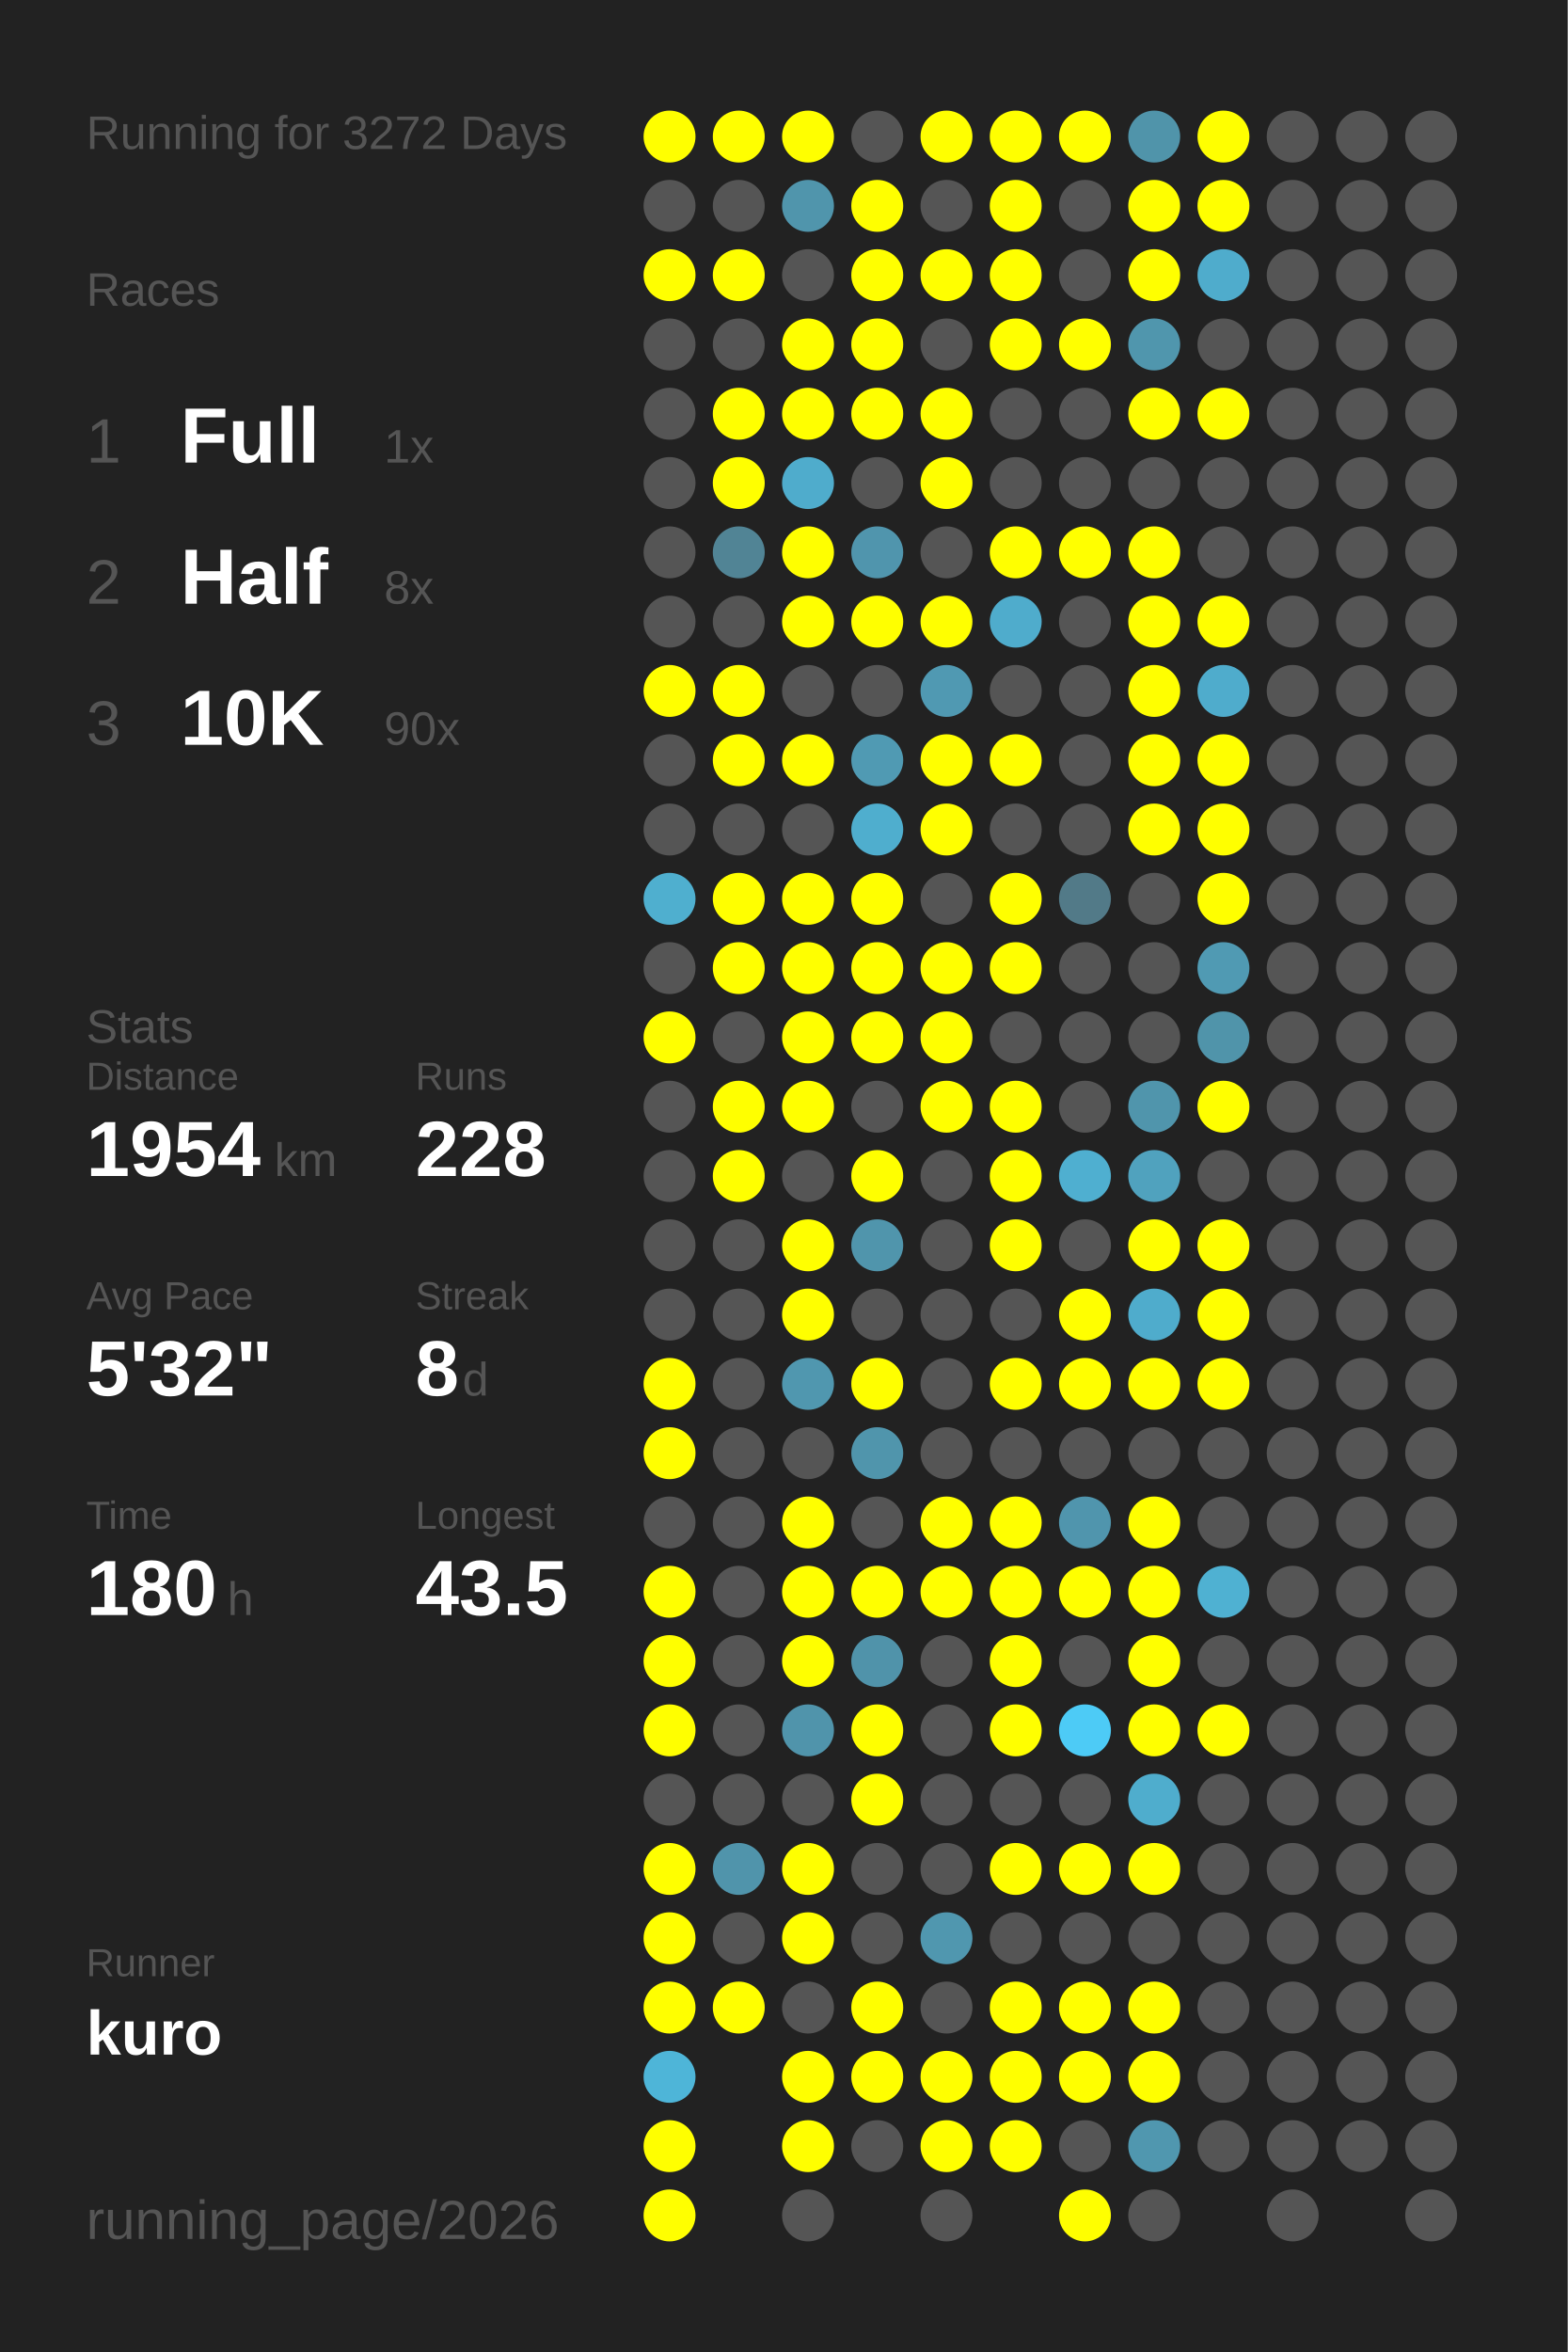
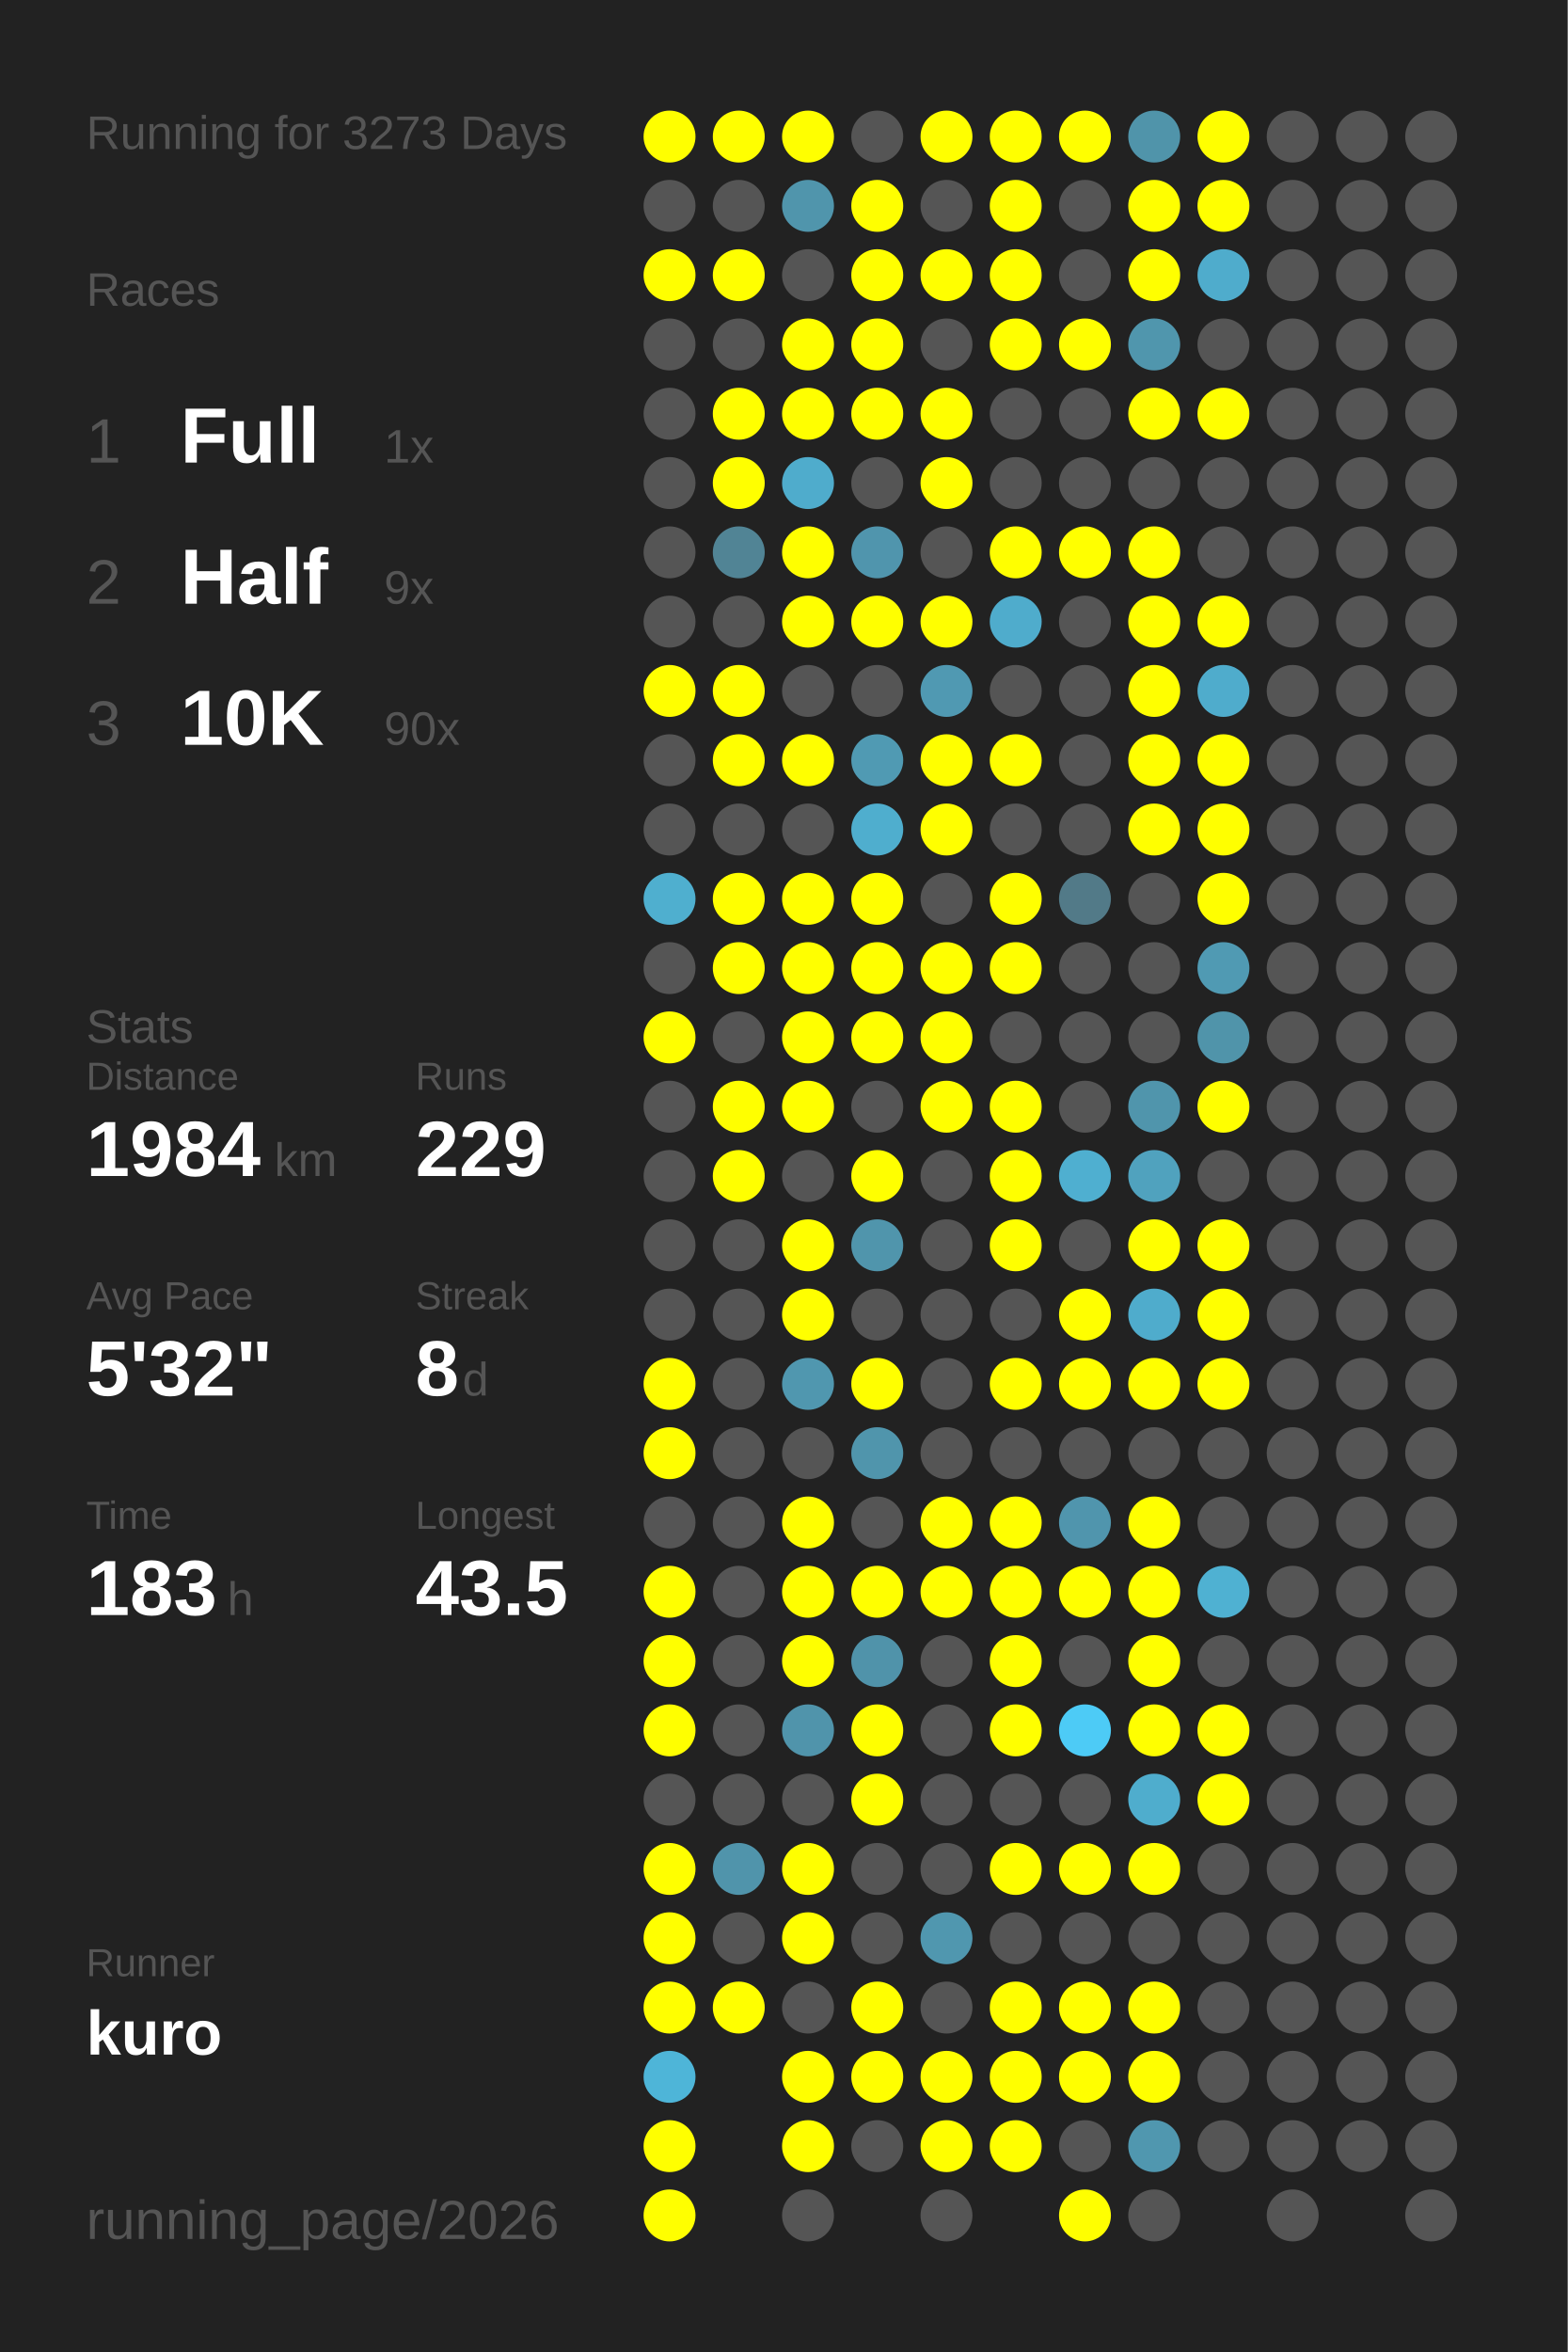
<svg xmlns="http://www.w3.org/2000/svg" baseProfile="full" height="300mm" version="1.1" viewBox="0,0,200,300" width="200mm">
  <defs />
  <rect fill="#222222" height="300" width="200" x="0" y="0" />
-   <text fill="#555555" style="font-size:6px; font-family:Arial;" x="11" y="19">Running for 3272 Days</text>
+   <text fill="#555555" style="font-size:6px; font-family:Arial;" x="11" y="19">Running for 3273 Days</text>
  <text fill="#555555" style="font-size:6px; font-family:Arial;" x="11" y="39">Races</text>
  <text fill="#555555" style="font-size:8px; font-family:Arial;" x="11" y="59">1</text>
  <text fill="#FFFFFF" style="font-size:10px; font-family:Arial; font-weight:bold;" x="23" y="59">Full</text>
  <text fill="#555555" style="font-size:6px; font-family:Arial;" x="49" y="59">1x</text>
  <text fill="#555555" style="font-size:8px; font-family:Arial;" x="11" y="77">2</text>
  <text fill="#FFFFFF" style="font-size:10px; font-family:Arial; font-weight:bold;" x="23" y="77">Half</text>
-   <text fill="#555555" style="font-size:6px; font-family:Arial;" x="49" y="77">8x</text>
+   <text fill="#555555" style="font-size:6px; font-family:Arial;" x="49" y="77">9x</text>
  <text fill="#555555" style="font-size:8px; font-family:Arial;" x="11" y="95">3</text>
  <text fill="#FFFFFF" style="font-size:10px; font-family:Arial; font-weight:bold;" x="23" y="95">10K</text>
  <text fill="#555555" style="font-size:6px; font-family:Arial;" x="49" y="95">90x</text>
  <text fill="#555555" style="font-size:6px; font-family:Arial;" x="11" y="133">Stats</text>
  <text fill="#555555" style="font-size:5px; font-family:Arial;" x="11" y="139">Distance</text>
-   <text fill="#FFFFFF" style="font-size:10px; font-family:Arial; font-weight:bold;" x="11" y="150">1954</text>
+   <text fill="#FFFFFF" style="font-size:10px; font-family:Arial; font-weight:bold;" x="11" y="150">1984</text>
  <text fill="#555555" style="font-size:6px; font-family:Arial;" x="35" y="150">km</text>
  <text fill="#555555" style="font-size:5px; font-family:Arial;" x="53" y="139">Runs</text>
-   <text fill="#FFFFFF" style="font-size:10px; font-family:Arial; font-weight:bold;" x="53" y="150">228</text>
+   <text fill="#FFFFFF" style="font-size:10px; font-family:Arial; font-weight:bold;" x="53" y="150">229</text>
  <text fill="#555555" style="font-size:5px; font-family:Arial;" x="11" y="167">Avg Pace</text>
  <text fill="#FFFFFF" style="font-size:10px; font-family:Arial; font-weight:bold;" x="11" y="178">5'32"</text>
  <text fill="#555555" style="font-size:5px; font-family:Arial;" x="53" y="167">Streak</text>
  <text fill="#FFFFFF" style="font-size:10px; font-family:Arial; font-weight:bold;" x="53" y="178">8</text>
  <text fill="#555555" style="font-size:6px; font-family:Arial;" x="59" y="178">d</text>
  <text fill="#555555" style="font-size:5px; font-family:Arial;" x="11" y="195">Time</text>
-   <text fill="#FFFFFF" style="font-size:10px; font-family:Arial; font-weight:bold;" x="11" y="206">180</text>
+   <text fill="#FFFFFF" style="font-size:10px; font-family:Arial; font-weight:bold;" x="11" y="206">183</text>
  <text fill="#555555" style="font-size:6px; font-family:Arial;" x="29" y="206">h</text>
  <text fill="#555555" style="font-size:5px; font-family:Arial;" x="53" y="195">Longest</text>
  <text fill="#FFFFFF" style="font-size:10px; font-family:Arial; font-weight:bold;" x="53" y="206">43.5</text>
  <text fill="#555555" style="font-size:5px; font-family:Arial;" x="11" y="252.065">Runner</text>
  <text fill="#FFFFFF" style="font-size:8px; font-family:Arial; font-weight:bold;" x="11" y="262.065">kuro</text>
  <text fill="#555555" style="font-size:7px; font-family:Arial;" x="11" y="285.581">running_page/2026</text>
  <circle cx="85.417" cy="17.419" fill="#FFFF00" r="3.312" />
  <circle cx="85.417" cy="26.258" fill="#555555" r="3.312" />
  <circle cx="85.417" cy="35.097" fill="#FFFF00" r="3.312" />
  <circle cx="85.417" cy="43.935" fill="#555555" r="3.312" />
  <circle cx="85.417" cy="52.774" fill="#555555" r="3.312" />
  <circle cx="85.417" cy="61.613" fill="#555555" r="3.312" />
  <circle cx="85.417" cy="70.452" fill="#555555" r="3.312" />
  <circle cx="85.417" cy="79.29" fill="#555555" r="3.312" />
  <circle cx="85.417" cy="88.129" fill="#FFFF00" r="3.312" />
  <circle cx="85.417" cy="96.968" fill="#555555" r="3.312" />
  <circle cx="85.417" cy="105.806" fill="#555555" r="3.312" />
  <circle cx="85.417" cy="114.645" fill="#4fafcf" r="3.312" />
  <circle cx="85.417" cy="123.484" fill="#555555" r="3.312" />
  <circle cx="85.417" cy="132.323" fill="#FFFF00" r="3.312" />
  <circle cx="85.417" cy="141.161" fill="#555555" r="3.312" />
  <circle cx="85.417" cy="150" fill="#555555" r="3.312" />
  <circle cx="85.417" cy="158.839" fill="#555555" r="3.312" />
  <circle cx="85.417" cy="167.677" fill="#555555" r="3.312" />
  <circle cx="85.417" cy="176.516" fill="#FFFF00" r="3.312" />
  <circle cx="85.417" cy="185.355" fill="#FFFF00" r="3.312" />
  <circle cx="85.417" cy="194.194" fill="#555555" r="3.312" />
  <circle cx="85.417" cy="203.032" fill="#FFFF00" r="3.312" />
  <circle cx="85.417" cy="211.871" fill="#FFFF00" r="3.312" />
  <circle cx="85.417" cy="220.71" fill="#FFFF00" r="3.312" />
  <circle cx="85.417" cy="229.548" fill="#555555" r="3.312" />
  <circle cx="85.417" cy="238.387" fill="#FFFF00" r="3.312" />
  <circle cx="85.417" cy="247.226" fill="#FFFF00" r="3.312" />
  <circle cx="85.417" cy="256.065" fill="#FFFF00" r="3.312" />
  <circle cx="85.417" cy="264.903" fill="#4eb5d8" r="3.312" />
  <circle cx="85.417" cy="273.742" fill="#FFFF00" r="3.312" />
  <circle cx="85.417" cy="282.581" fill="#FFFF00" r="3.312" />
  <circle cx="94.25" cy="17.419" fill="#FFFF00" r="3.312" />
  <circle cx="94.25" cy="26.258" fill="#555555" r="3.312" />
  <circle cx="94.25" cy="35.097" fill="#FFFF00" r="3.312" />
  <circle cx="94.25" cy="43.935" fill="#555555" r="3.312" />
  <circle cx="94.25" cy="52.774" fill="#FFFF00" r="3.312" />
  <circle cx="94.25" cy="61.613" fill="#FFFF00" r="3.312" />
  <circle cx="94.25" cy="70.452" fill="#518495" r="3.312" />
  <circle cx="94.25" cy="79.29" fill="#555555" r="3.312" />
  <circle cx="94.25" cy="88.129" fill="#FFFF00" r="3.312" />
  <circle cx="94.25" cy="96.968" fill="#FFFF00" r="3.312" />
  <circle cx="94.25" cy="105.806" fill="#555555" r="3.312" />
  <circle cx="94.25" cy="114.645" fill="#FFFF00" r="3.312" />
  <circle cx="94.25" cy="123.484" fill="#FFFF00" r="3.312" />
  <circle cx="94.25" cy="132.323" fill="#555555" r="3.312" />
  <circle cx="94.25" cy="141.161" fill="#FFFF00" r="3.312" />
  <circle cx="94.25" cy="150" fill="#FFFF00" r="3.312" />
  <circle cx="94.25" cy="158.839" fill="#555555" r="3.312" />
  <circle cx="94.25" cy="167.677" fill="#555555" r="3.312" />
  <circle cx="94.25" cy="176.516" fill="#555555" r="3.312" />
  <circle cx="94.25" cy="185.355" fill="#555555" r="3.312" />
  <circle cx="94.25" cy="194.194" fill="#555555" r="3.312" />
  <circle cx="94.25" cy="203.032" fill="#555555" r="3.312" />
  <circle cx="94.25" cy="211.871" fill="#555555" r="3.312" />
  <circle cx="94.25" cy="220.71" fill="#555555" r="3.312" />
  <circle cx="94.25" cy="229.548" fill="#555555" r="3.312" />
  <circle cx="94.25" cy="238.387" fill="#5094ab" r="3.312" />
  <circle cx="94.25" cy="247.226" fill="#555555" r="3.312" />
  <circle cx="94.25" cy="256.065" fill="#FFFF00" r="3.312" />
  <circle cx="103.083" cy="17.419" fill="#FFFF00" r="3.312" />
  <circle cx="103.083" cy="26.258" fill="#5095ac" r="3.312" />
  <circle cx="103.083" cy="35.097" fill="#555555" r="3.312" />
  <circle cx="103.083" cy="43.935" fill="#FFFF00" r="3.312" />
  <circle cx="103.083" cy="52.774" fill="#FFFF00" r="3.312" />
  <circle cx="103.083" cy="61.613" fill="#4faccc" r="3.312" />
  <circle cx="103.083" cy="70.452" fill="#FFFF00" r="3.312" />
  <circle cx="103.083" cy="79.29" fill="#FFFF00" r="3.312" />
  <circle cx="103.083" cy="88.129" fill="#555555" r="3.312" />
  <circle cx="103.083" cy="96.968" fill="#FFFF00" r="3.312" />
  <circle cx="103.083" cy="105.806" fill="#555555" r="3.312" />
  <circle cx="103.083" cy="114.645" fill="#FFFF00" r="3.312" />
  <circle cx="103.083" cy="123.484" fill="#FFFF00" r="3.312" />
  <circle cx="103.083" cy="132.323" fill="#FFFF00" r="3.312" />
  <circle cx="103.083" cy="141.161" fill="#FFFF00" r="3.312" />
  <circle cx="103.083" cy="150" fill="#555555" r="3.312" />
  <circle cx="103.083" cy="158.839" fill="#FFFF00" r="3.312" />
  <circle cx="103.083" cy="167.677" fill="#FFFF00" r="3.312" />
  <circle cx="103.083" cy="176.516" fill="#5097af" r="3.312" />
  <circle cx="103.083" cy="185.355" fill="#555555" r="3.312" />
  <circle cx="103.083" cy="194.194" fill="#FFFF00" r="3.312" />
  <circle cx="103.083" cy="203.032" fill="#FFFF00" r="3.312" />
  <circle cx="103.083" cy="211.871" fill="#FFFF00" r="3.312" />
  <circle cx="103.083" cy="220.71" fill="#5094ab" r="3.312" />
  <circle cx="103.083" cy="229.548" fill="#555555" r="3.312" />
  <circle cx="103.083" cy="238.387" fill="#FFFF00" r="3.312" />
  <circle cx="103.083" cy="247.226" fill="#FFFF00" r="3.312" />
  <circle cx="103.083" cy="256.065" fill="#555555" r="3.312" />
  <circle cx="103.083" cy="264.903" fill="#FFFF00" r="3.312" />
  <circle cx="103.083" cy="273.742" fill="#FFFF00" r="3.312" />
  <circle cx="103.083" cy="282.581" fill="#555555" r="3.312" />
  <circle cx="111.917" cy="17.419" fill="#555555" r="3.312" />
  <circle cx="111.917" cy="26.258" fill="#FFFF00" r="3.312" />
  <circle cx="111.917" cy="35.097" fill="#FFFF00" r="3.312" />
  <circle cx="111.917" cy="43.935" fill="#FFFF00" r="3.312" />
  <circle cx="111.917" cy="52.774" fill="#FFFF00" r="3.312" />
  <circle cx="111.917" cy="61.613" fill="#555555" r="3.312" />
  <circle cx="111.917" cy="70.452" fill="#5095ad" r="3.312" />
  <circle cx="111.917" cy="79.29" fill="#FFFF00" r="3.312" />
  <circle cx="111.917" cy="88.129" fill="#555555" r="3.312" />
  <circle cx="111.917" cy="96.968" fill="#509ab3" r="3.312" />
  <circle cx="111.917" cy="105.806" fill="#4faece" r="3.312" />
  <circle cx="111.917" cy="114.645" fill="#FFFF00" r="3.312" />
  <circle cx="111.917" cy="123.484" fill="#FFFF00" r="3.312" />
  <circle cx="111.917" cy="132.323" fill="#FFFF00" r="3.312" />
  <circle cx="111.917" cy="141.161" fill="#555555" r="3.312" />
  <circle cx="111.917" cy="150" fill="#FFFF00" r="3.312" />
  <circle cx="111.917" cy="158.839" fill="#5095ac" r="3.312" />
  <circle cx="111.917" cy="167.677" fill="#555555" r="3.312" />
  <circle cx="111.917" cy="176.516" fill="#FFFF00" r="3.312" />
  <circle cx="111.917" cy="185.355" fill="#5095ac" r="3.312" />
  <circle cx="111.917" cy="194.194" fill="#555555" r="3.312" />
  <circle cx="111.917" cy="203.032" fill="#FFFF00" r="3.312" />
  <circle cx="111.917" cy="211.871" fill="#5093aa" r="3.312" />
  <circle cx="111.917" cy="220.71" fill="#FFFF00" r="3.312" />
  <circle cx="111.917" cy="229.548" fill="#FFFF00" r="3.312" />
  <circle cx="111.917" cy="238.387" fill="#555555" r="3.312" />
  <circle cx="111.917" cy="247.226" fill="#555555" r="3.312" />
  <circle cx="111.917" cy="256.065" fill="#FFFF00" r="3.312" />
  <circle cx="111.917" cy="264.903" fill="#FFFF00" r="3.312" />
  <circle cx="111.917" cy="273.742" fill="#555555" r="3.312" />
  <circle cx="120.75" cy="17.419" fill="#FFFF00" r="3.312" />
  <circle cx="120.75" cy="26.258" fill="#555555" r="3.312" />
  <circle cx="120.75" cy="35.097" fill="#FFFF00" r="3.312" />
  <circle cx="120.75" cy="43.935" fill="#555555" r="3.312" />
  <circle cx="120.75" cy="52.774" fill="#FFFF00" r="3.312" />
  <circle cx="120.75" cy="61.613" fill="#FFFF00" r="3.312" />
  <circle cx="120.75" cy="70.452" fill="#555555" r="3.312" />
  <circle cx="120.75" cy="79.29" fill="#FFFF00" r="3.312" />
  <circle cx="120.75" cy="88.129" fill="#5099b2" r="3.312" />
  <circle cx="120.75" cy="96.968" fill="#FFFF00" r="3.312" />
  <circle cx="120.75" cy="105.806" fill="#FFFF00" r="3.312" />
  <circle cx="120.75" cy="114.645" fill="#555555" r="3.312" />
  <circle cx="120.75" cy="123.484" fill="#FFFF00" r="3.312" />
  <circle cx="120.75" cy="132.323" fill="#FFFF00" r="3.312" />
  <circle cx="120.75" cy="141.161" fill="#FFFF00" r="3.312" />
  <circle cx="120.75" cy="150" fill="#555555" r="3.312" />
  <circle cx="120.75" cy="158.839" fill="#555555" r="3.312" />
  <circle cx="120.75" cy="167.677" fill="#555555" r="3.312" />
  <circle cx="120.75" cy="176.516" fill="#555555" r="3.312" />
  <circle cx="120.75" cy="185.355" fill="#555555" r="3.312" />
  <circle cx="120.75" cy="194.194" fill="#FFFF00" r="3.312" />
  <circle cx="120.75" cy="203.032" fill="#FFFF00" r="3.312" />
  <circle cx="120.75" cy="211.871" fill="#555555" r="3.312" />
  <circle cx="120.75" cy="220.71" fill="#555555" r="3.312" />
  <circle cx="120.75" cy="229.548" fill="#555555" r="3.312" />
  <circle cx="120.75" cy="238.387" fill="#555555" r="3.312" />
  <circle cx="120.75" cy="247.226" fill="#5097af" r="3.312" />
  <circle cx="120.75" cy="256.065" fill="#555555" r="3.312" />
  <circle cx="120.75" cy="264.903" fill="#FFFF00" r="3.312" />
  <circle cx="120.75" cy="273.742" fill="#FFFF00" r="3.312" />
  <circle cx="120.75" cy="282.581" fill="#555555" r="3.312" />
  <circle cx="129.583" cy="17.419" fill="#FFFF00" r="3.312" />
  <circle cx="129.583" cy="26.258" fill="#FFFF00" r="3.312" />
  <circle cx="129.583" cy="35.097" fill="#FFFF00" r="3.312" />
  <circle cx="129.583" cy="43.935" fill="#FFFF00" r="3.312" />
  <circle cx="129.583" cy="52.774" fill="#555555" r="3.312" />
  <circle cx="129.583" cy="61.613" fill="#555555" r="3.312" />
  <circle cx="129.583" cy="70.452" fill="#FFFF00" r="3.312" />
  <circle cx="129.583" cy="79.29" fill="#4faccc" r="3.312" />
  <circle cx="129.583" cy="88.129" fill="#555555" r="3.312" />
  <circle cx="129.583" cy="96.968" fill="#FFFF00" r="3.312" />
  <circle cx="129.583" cy="105.806" fill="#555555" r="3.312" />
  <circle cx="129.583" cy="114.645" fill="#FFFF00" r="3.312" />
  <circle cx="129.583" cy="123.484" fill="#FFFF00" r="3.312" />
  <circle cx="129.583" cy="132.323" fill="#555555" r="3.312" />
  <circle cx="129.583" cy="141.161" fill="#FFFF00" r="3.312" />
  <circle cx="129.583" cy="150" fill="#FFFF00" r="3.312" />
  <circle cx="129.583" cy="158.839" fill="#FFFF00" r="3.312" />
  <circle cx="129.583" cy="167.677" fill="#555555" r="3.312" />
  <circle cx="129.583" cy="176.516" fill="#FFFF00" r="3.312" />
  <circle cx="129.583" cy="185.355" fill="#555555" r="3.312" />
  <circle cx="129.583" cy="194.194" fill="#FFFF00" r="3.312" />
  <circle cx="129.583" cy="203.032" fill="#FFFF00" r="3.312" />
  <circle cx="129.583" cy="211.871" fill="#FFFF00" r="3.312" />
  <circle cx="129.583" cy="220.71" fill="#FFFF00" r="3.312" />
  <circle cx="129.583" cy="229.548" fill="#555555" r="3.312" />
  <circle cx="129.583" cy="238.387" fill="#FFFF00" r="3.312" />
  <circle cx="129.583" cy="247.226" fill="#555555" r="3.312" />
  <circle cx="129.583" cy="256.065" fill="#FFFF00" r="3.312" />
  <circle cx="129.583" cy="264.903" fill="#FFFF00" r="3.312" />
  <circle cx="129.583" cy="273.742" fill="#FFFF00" r="3.312" />
  <circle cx="138.417" cy="17.419" fill="#FFFF00" r="3.312" />
  <circle cx="138.417" cy="26.258" fill="#555555" r="3.312" />
  <circle cx="138.417" cy="35.097" fill="#555555" r="3.312" />
  <circle cx="138.417" cy="43.935" fill="#FFFF00" r="3.312" />
  <circle cx="138.417" cy="52.774" fill="#555555" r="3.312" />
  <circle cx="138.417" cy="61.613" fill="#555555" r="3.312" />
  <circle cx="138.417" cy="70.452" fill="#FFFF00" r="3.312" />
  <circle cx="138.417" cy="79.29" fill="#555555" r="3.312" />
  <circle cx="138.417" cy="88.129" fill="#555555" r="3.312" />
  <circle cx="138.417" cy="96.968" fill="#555555" r="3.312" />
  <circle cx="138.417" cy="105.806" fill="#555555" r="3.312" />
  <circle cx="138.417" cy="114.645" fill="#527a88" r="3.312" />
  <circle cx="138.417" cy="123.484" fill="#555555" r="3.312" />
  <circle cx="138.417" cy="132.323" fill="#555555" r="3.312" />
  <circle cx="138.417" cy="141.161" fill="#555555" r="3.312" />
  <circle cx="138.417" cy="150" fill="#4fafd0" r="3.312" />
  <circle cx="138.417" cy="158.839" fill="#555555" r="3.312" />
  <circle cx="138.417" cy="167.677" fill="#FFFF00" r="3.312" />
  <circle cx="138.417" cy="176.516" fill="#FFFF00" r="3.312" />
  <circle cx="138.417" cy="185.355" fill="#555555" r="3.312" />
  <circle cx="138.417" cy="194.194" fill="#5095ad" r="3.312" />
  <circle cx="138.417" cy="203.032" fill="#FFFF00" r="3.312" />
  <circle cx="138.417" cy="211.871" fill="#555555" r="3.312" />
  <circle cx="138.417" cy="220.71" fill="#4dcbf6" r="3.312" />
  <circle cx="138.417" cy="229.548" fill="#555555" r="3.312" />
  <circle cx="138.417" cy="238.387" fill="#FFFF00" r="3.312" />
  <circle cx="138.417" cy="247.226" fill="#555555" r="3.312" />
  <circle cx="138.417" cy="256.065" fill="#FFFF00" r="3.312" />
  <circle cx="138.417" cy="264.903" fill="#FFFF00" r="3.312" />
  <circle cx="138.417" cy="273.742" fill="#555555" r="3.312" />
  <circle cx="138.417" cy="282.581" fill="#FFFF00" r="3.312" />
  <circle cx="147.25" cy="17.419" fill="#5094aa" r="3.312" />
  <circle cx="147.25" cy="26.258" fill="#FFFF00" r="3.312" />
  <circle cx="147.25" cy="35.097" fill="#FFFF00" r="3.312" />
  <circle cx="147.25" cy="43.935" fill="#5096ad" r="3.312" />
  <circle cx="147.25" cy="52.774" fill="#FFFF00" r="3.312" />
  <circle cx="147.25" cy="61.613" fill="#555555" r="3.312" />
  <circle cx="147.25" cy="70.452" fill="#FFFF00" r="3.312" />
  <circle cx="147.25" cy="79.29" fill="#FFFF00" r="3.312" />
  <circle cx="147.25" cy="88.129" fill="#FFFF00" r="3.312" />
  <circle cx="147.25" cy="96.968" fill="#FFFF00" r="3.312" />
  <circle cx="147.25" cy="105.806" fill="#FFFF00" r="3.312" />
  <circle cx="147.25" cy="114.645" fill="#555555" r="3.312" />
  <circle cx="147.25" cy="123.484" fill="#555555" r="3.312" />
  <circle cx="147.25" cy="132.323" fill="#555555" r="3.312" />
  <circle cx="147.25" cy="141.161" fill="#5095ac" r="3.312" />
  <circle cx="147.25" cy="150" fill="#50a2be" r="3.312" />
  <circle cx="147.25" cy="158.839" fill="#FFFF00" r="3.312" />
  <circle cx="147.25" cy="167.677" fill="#4faccc" r="3.312" />
  <circle cx="147.25" cy="176.516" fill="#FFFF00" r="3.312" />
  <circle cx="147.25" cy="185.355" fill="#555555" r="3.312" />
  <circle cx="147.25" cy="194.194" fill="#FFFF00" r="3.312" />
  <circle cx="147.25" cy="203.032" fill="#FFFF00" r="3.312" />
  <circle cx="147.25" cy="211.871" fill="#FFFF00" r="3.312" />
  <circle cx="147.25" cy="220.71" fill="#FFFF00" r="3.312" />
  <circle cx="147.25" cy="229.548" fill="#4fadcd" r="3.312" />
  <circle cx="147.25" cy="238.387" fill="#FFFF00" r="3.312" />
  <circle cx="147.25" cy="247.226" fill="#555555" r="3.312" />
  <circle cx="147.25" cy="256.065" fill="#FFFF00" r="3.312" />
  <circle cx="147.25" cy="264.903" fill="#FFFF00" r="3.312" />
  <circle cx="147.25" cy="273.742" fill="#5097af" r="3.312" />
  <circle cx="147.25" cy="282.581" fill="#555555" r="3.312" />
  <circle cx="156.083" cy="17.419" fill="#FFFF00" r="3.312" />
  <circle cx="156.083" cy="26.258" fill="#FFFF00" r="3.312" />
  <circle cx="156.083" cy="35.097" fill="#4faccc" r="3.312" />
  <circle cx="156.083" cy="43.935" fill="#555555" r="3.312" />
  <circle cx="156.083" cy="52.774" fill="#FFFF00" r="3.312" />
  <circle cx="156.083" cy="61.613" fill="#555555" r="3.312" />
  <circle cx="156.083" cy="70.452" fill="#555555" r="3.312" />
  <circle cx="156.083" cy="79.29" fill="#FFFF00" r="3.312" />
  <circle cx="156.083" cy="88.129" fill="#4faccc" r="3.312" />
  <circle cx="156.083" cy="96.968" fill="#FFFF00" r="3.312" />
  <circle cx="156.083" cy="105.806" fill="#FFFF00" r="3.312" />
  <circle cx="156.083" cy="114.645" fill="#FFFF00" r="3.312" />
  <circle cx="156.083" cy="123.484" fill="#509ab3" r="3.312" />
  <circle cx="156.083" cy="132.323" fill="#5094aa" r="3.312" />
  <circle cx="156.083" cy="141.161" fill="#FFFF00" r="3.312" />
  <circle cx="156.083" cy="150" fill="#555555" r="3.312" />
  <circle cx="156.083" cy="158.839" fill="#FFFF00" r="3.312" />
  <circle cx="156.083" cy="167.677" fill="#FFFF00" r="3.312" />
  <circle cx="156.083" cy="176.516" fill="#FFFF00" r="3.312" />
  <circle cx="156.083" cy="185.355" fill="#555555" r="3.312" />
  <circle cx="156.083" cy="194.194" fill="#555555" r="3.312" />
  <circle cx="156.083" cy="203.032" fill="#4fb1d2" r="3.312" />
  <circle cx="156.083" cy="211.871" fill="#555555" r="3.312" />
  <circle cx="156.083" cy="220.71" fill="#FFFF00" r="3.312" />
-   <circle cx="156.083" cy="229.548" fill="#555555" r="3.312" />
+   <circle cx="156.083" cy="229.548" fill="#FFFF00" r="3.312" />
  <circle cx="156.083" cy="238.387" fill="#555555" r="3.312" />
  <circle cx="156.083" cy="247.226" fill="#555555" r="3.312" />
  <circle cx="156.083" cy="256.065" fill="#555555" r="3.312" />
  <circle cx="156.083" cy="264.903" fill="#555555" r="3.312" />
  <circle cx="156.083" cy="273.742" fill="#555555" r="3.312" />
  <circle cx="164.917" cy="17.419" fill="#555555" r="3.312" />
  <circle cx="164.917" cy="26.258" fill="#555555" r="3.312" />
  <circle cx="164.917" cy="35.097" fill="#555555" r="3.312" />
  <circle cx="164.917" cy="43.935" fill="#555555" r="3.312" />
  <circle cx="164.917" cy="52.774" fill="#555555" r="3.312" />
  <circle cx="164.917" cy="61.613" fill="#555555" r="3.312" />
  <circle cx="164.917" cy="70.452" fill="#555555" r="3.312" />
  <circle cx="164.917" cy="79.29" fill="#555555" r="3.312" />
  <circle cx="164.917" cy="88.129" fill="#555555" r="3.312" />
  <circle cx="164.917" cy="96.968" fill="#555555" r="3.312" />
  <circle cx="164.917" cy="105.806" fill="#555555" r="3.312" />
  <circle cx="164.917" cy="114.645" fill="#555555" r="3.312" />
  <circle cx="164.917" cy="123.484" fill="#555555" r="3.312" />
  <circle cx="164.917" cy="132.323" fill="#555555" r="3.312" />
  <circle cx="164.917" cy="141.161" fill="#555555" r="3.312" />
  <circle cx="164.917" cy="150" fill="#555555" r="3.312" />
  <circle cx="164.917" cy="158.839" fill="#555555" r="3.312" />
  <circle cx="164.917" cy="167.677" fill="#555555" r="3.312" />
  <circle cx="164.917" cy="176.516" fill="#555555" r="3.312" />
  <circle cx="164.917" cy="185.355" fill="#555555" r="3.312" />
  <circle cx="164.917" cy="194.194" fill="#555555" r="3.312" />
  <circle cx="164.917" cy="203.032" fill="#555555" r="3.312" />
  <circle cx="164.917" cy="211.871" fill="#555555" r="3.312" />
  <circle cx="164.917" cy="220.71" fill="#555555" r="3.312" />
  <circle cx="164.917" cy="229.548" fill="#555555" r="3.312" />
  <circle cx="164.917" cy="238.387" fill="#555555" r="3.312" />
  <circle cx="164.917" cy="247.226" fill="#555555" r="3.312" />
  <circle cx="164.917" cy="256.065" fill="#555555" r="3.312" />
  <circle cx="164.917" cy="264.903" fill="#555555" r="3.312" />
  <circle cx="164.917" cy="273.742" fill="#555555" r="3.312" />
  <circle cx="164.917" cy="282.581" fill="#555555" r="3.312" />
  <circle cx="173.75" cy="17.419" fill="#555555" r="3.312" />
  <circle cx="173.75" cy="26.258" fill="#555555" r="3.312" />
  <circle cx="173.75" cy="35.097" fill="#555555" r="3.312" />
  <circle cx="173.75" cy="43.935" fill="#555555" r="3.312" />
  <circle cx="173.75" cy="52.774" fill="#555555" r="3.312" />
  <circle cx="173.75" cy="61.613" fill="#555555" r="3.312" />
  <circle cx="173.75" cy="70.452" fill="#555555" r="3.312" />
  <circle cx="173.75" cy="79.29" fill="#555555" r="3.312" />
  <circle cx="173.75" cy="88.129" fill="#555555" r="3.312" />
  <circle cx="173.75" cy="96.968" fill="#555555" r="3.312" />
  <circle cx="173.75" cy="105.806" fill="#555555" r="3.312" />
  <circle cx="173.75" cy="114.645" fill="#555555" r="3.312" />
  <circle cx="173.75" cy="123.484" fill="#555555" r="3.312" />
  <circle cx="173.75" cy="132.323" fill="#555555" r="3.312" />
  <circle cx="173.75" cy="141.161" fill="#555555" r="3.312" />
  <circle cx="173.75" cy="150" fill="#555555" r="3.312" />
  <circle cx="173.75" cy="158.839" fill="#555555" r="3.312" />
  <circle cx="173.75" cy="167.677" fill="#555555" r="3.312" />
  <circle cx="173.75" cy="176.516" fill="#555555" r="3.312" />
  <circle cx="173.75" cy="185.355" fill="#555555" r="3.312" />
  <circle cx="173.75" cy="194.194" fill="#555555" r="3.312" />
  <circle cx="173.75" cy="203.032" fill="#555555" r="3.312" />
  <circle cx="173.75" cy="211.871" fill="#555555" r="3.312" />
  <circle cx="173.75" cy="220.71" fill="#555555" r="3.312" />
  <circle cx="173.75" cy="229.548" fill="#555555" r="3.312" />
  <circle cx="173.75" cy="238.387" fill="#555555" r="3.312" />
  <circle cx="173.75" cy="247.226" fill="#555555" r="3.312" />
  <circle cx="173.75" cy="256.065" fill="#555555" r="3.312" />
  <circle cx="173.75" cy="264.903" fill="#555555" r="3.312" />
  <circle cx="173.75" cy="273.742" fill="#555555" r="3.312" />
  <circle cx="182.583" cy="17.419" fill="#555555" r="3.312" />
  <circle cx="182.583" cy="26.258" fill="#555555" r="3.312" />
  <circle cx="182.583" cy="35.097" fill="#555555" r="3.312" />
  <circle cx="182.583" cy="43.935" fill="#555555" r="3.312" />
  <circle cx="182.583" cy="52.774" fill="#555555" r="3.312" />
  <circle cx="182.583" cy="61.613" fill="#555555" r="3.312" />
  <circle cx="182.583" cy="70.452" fill="#555555" r="3.312" />
  <circle cx="182.583" cy="79.29" fill="#555555" r="3.312" />
  <circle cx="182.583" cy="88.129" fill="#555555" r="3.312" />
  <circle cx="182.583" cy="96.968" fill="#555555" r="3.312" />
  <circle cx="182.583" cy="105.806" fill="#555555" r="3.312" />
  <circle cx="182.583" cy="114.645" fill="#555555" r="3.312" />
  <circle cx="182.583" cy="123.484" fill="#555555" r="3.312" />
  <circle cx="182.583" cy="132.323" fill="#555555" r="3.312" />
  <circle cx="182.583" cy="141.161" fill="#555555" r="3.312" />
  <circle cx="182.583" cy="150" fill="#555555" r="3.312" />
  <circle cx="182.583" cy="158.839" fill="#555555" r="3.312" />
  <circle cx="182.583" cy="167.677" fill="#555555" r="3.312" />
  <circle cx="182.583" cy="176.516" fill="#555555" r="3.312" />
  <circle cx="182.583" cy="185.355" fill="#555555" r="3.312" />
  <circle cx="182.583" cy="194.194" fill="#555555" r="3.312" />
  <circle cx="182.583" cy="203.032" fill="#555555" r="3.312" />
  <circle cx="182.583" cy="211.871" fill="#555555" r="3.312" />
  <circle cx="182.583" cy="220.71" fill="#555555" r="3.312" />
  <circle cx="182.583" cy="229.548" fill="#555555" r="3.312" />
  <circle cx="182.583" cy="238.387" fill="#555555" r="3.312" />
  <circle cx="182.583" cy="247.226" fill="#555555" r="3.312" />
  <circle cx="182.583" cy="256.065" fill="#555555" r="3.312" />
  <circle cx="182.583" cy="264.903" fill="#555555" r="3.312" />
  <circle cx="182.583" cy="273.742" fill="#555555" r="3.312" />
  <circle cx="182.583" cy="282.581" fill="#555555" r="3.312" />
</svg>
